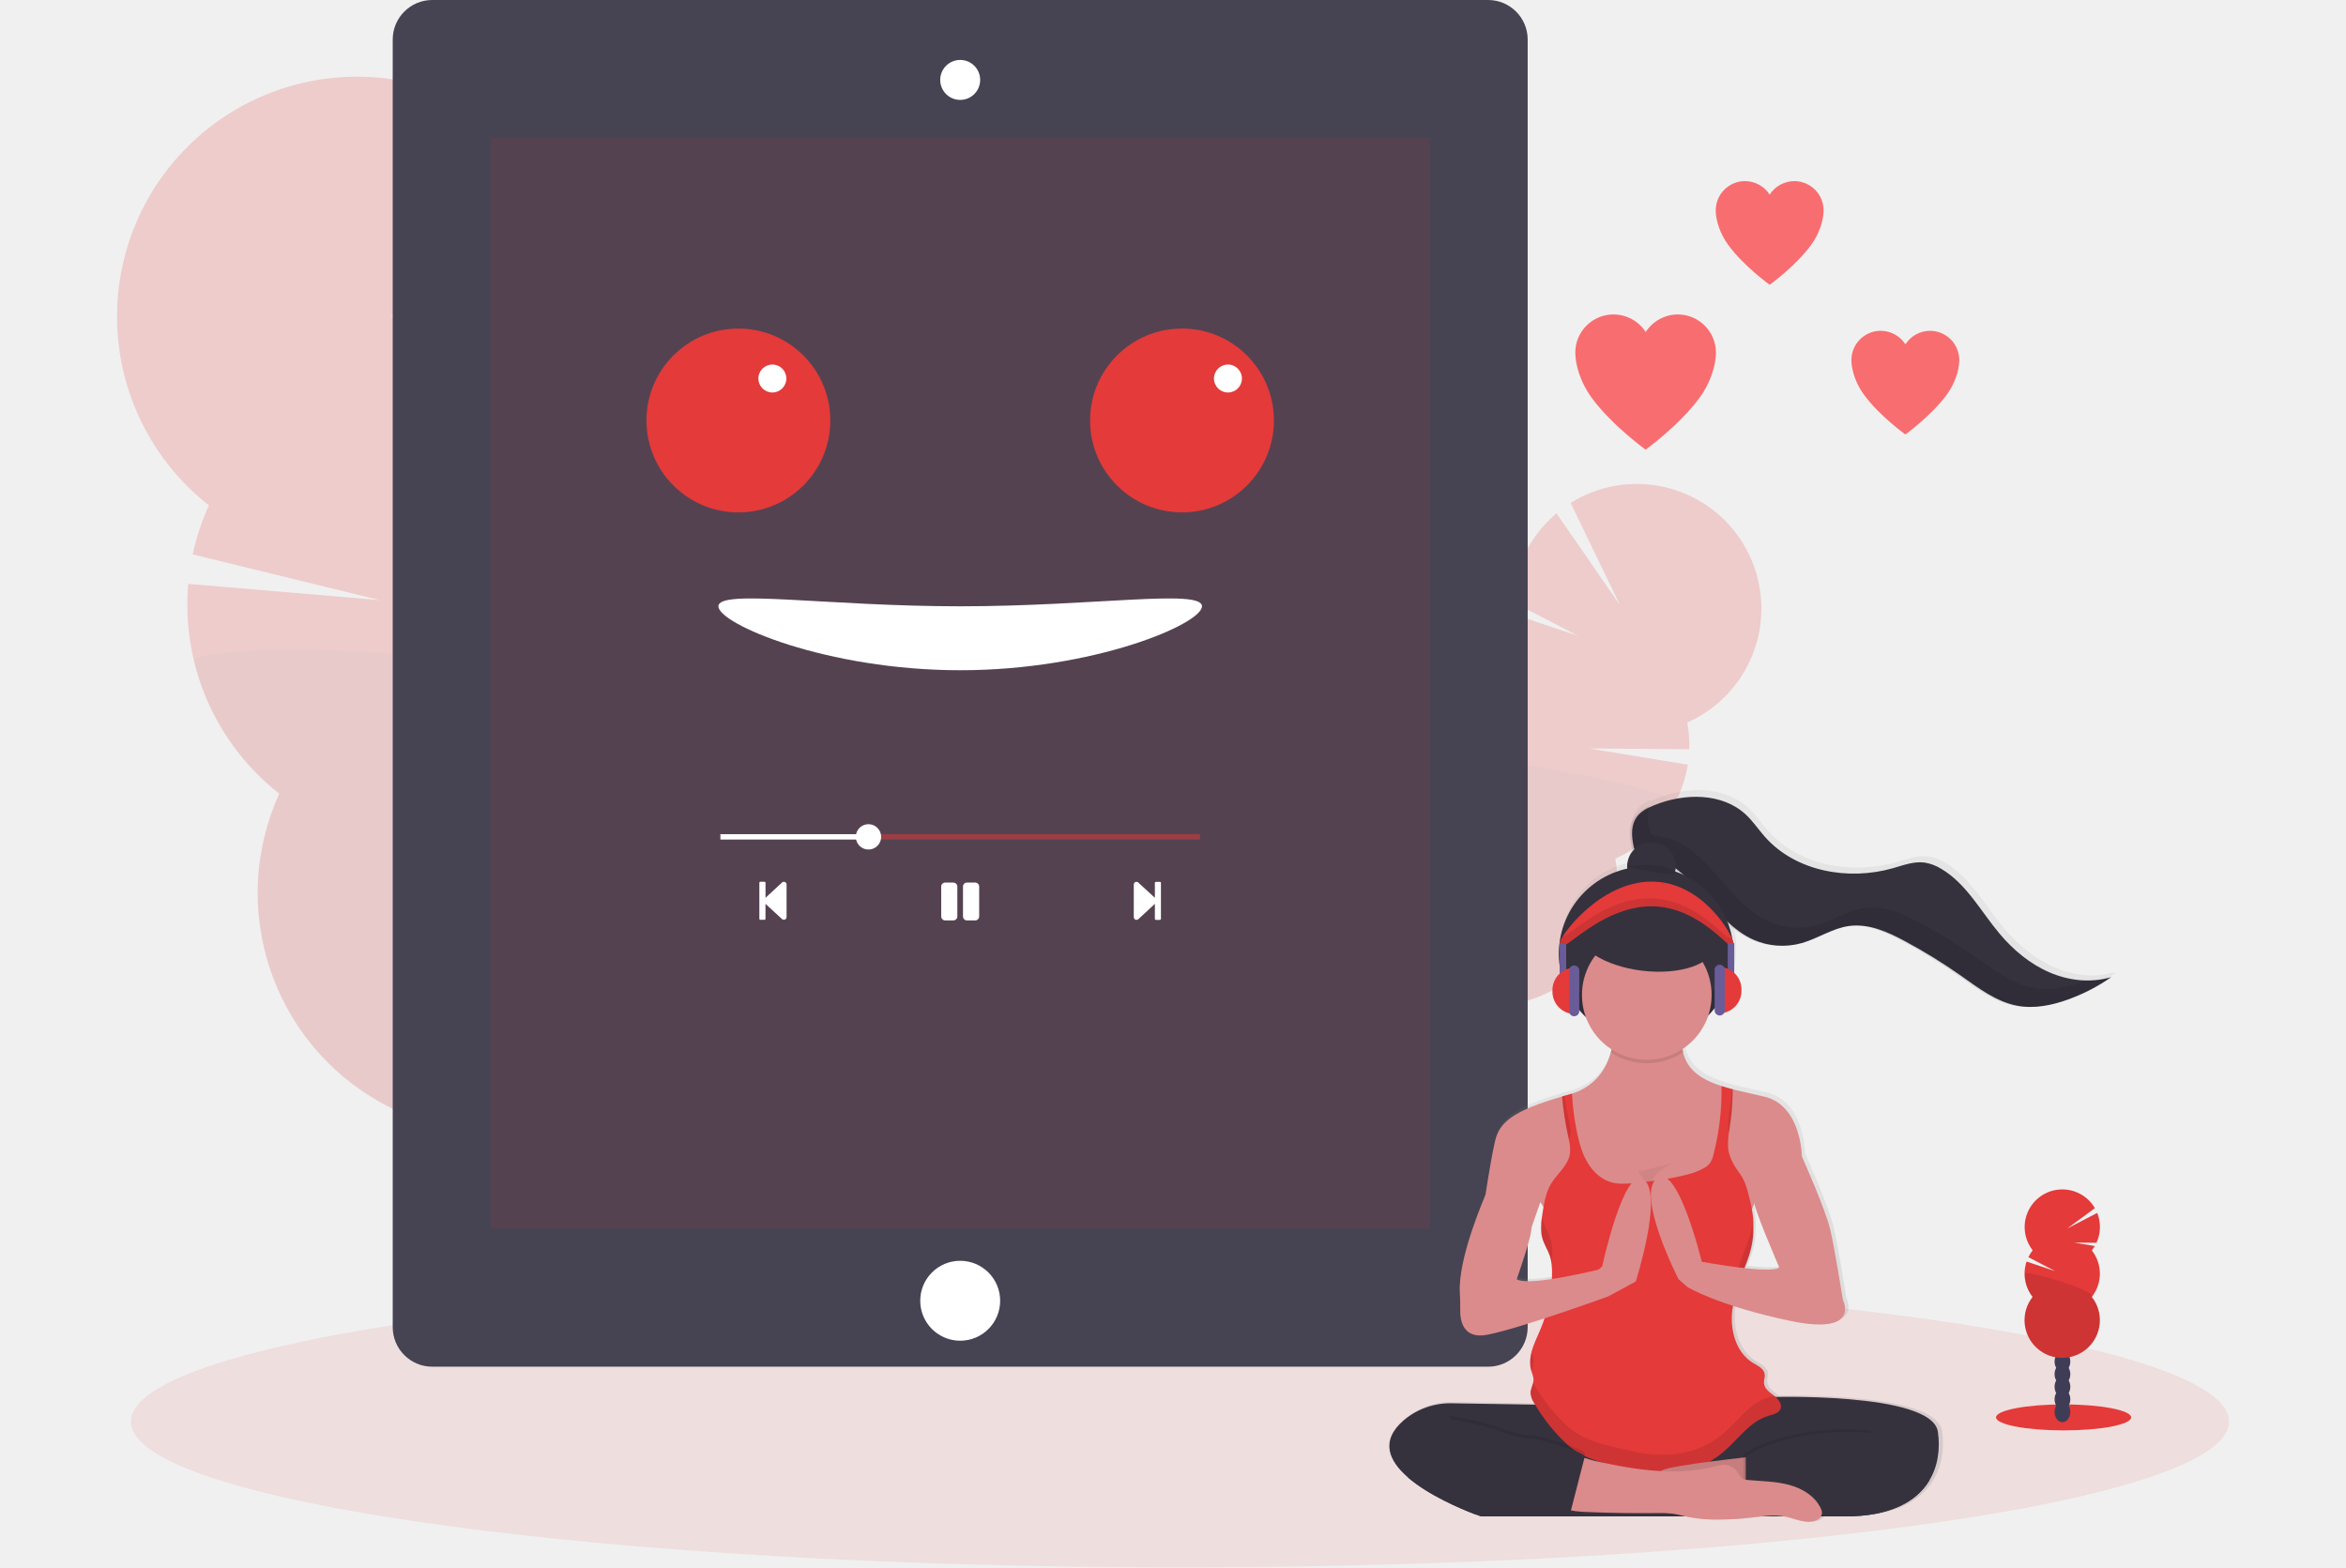
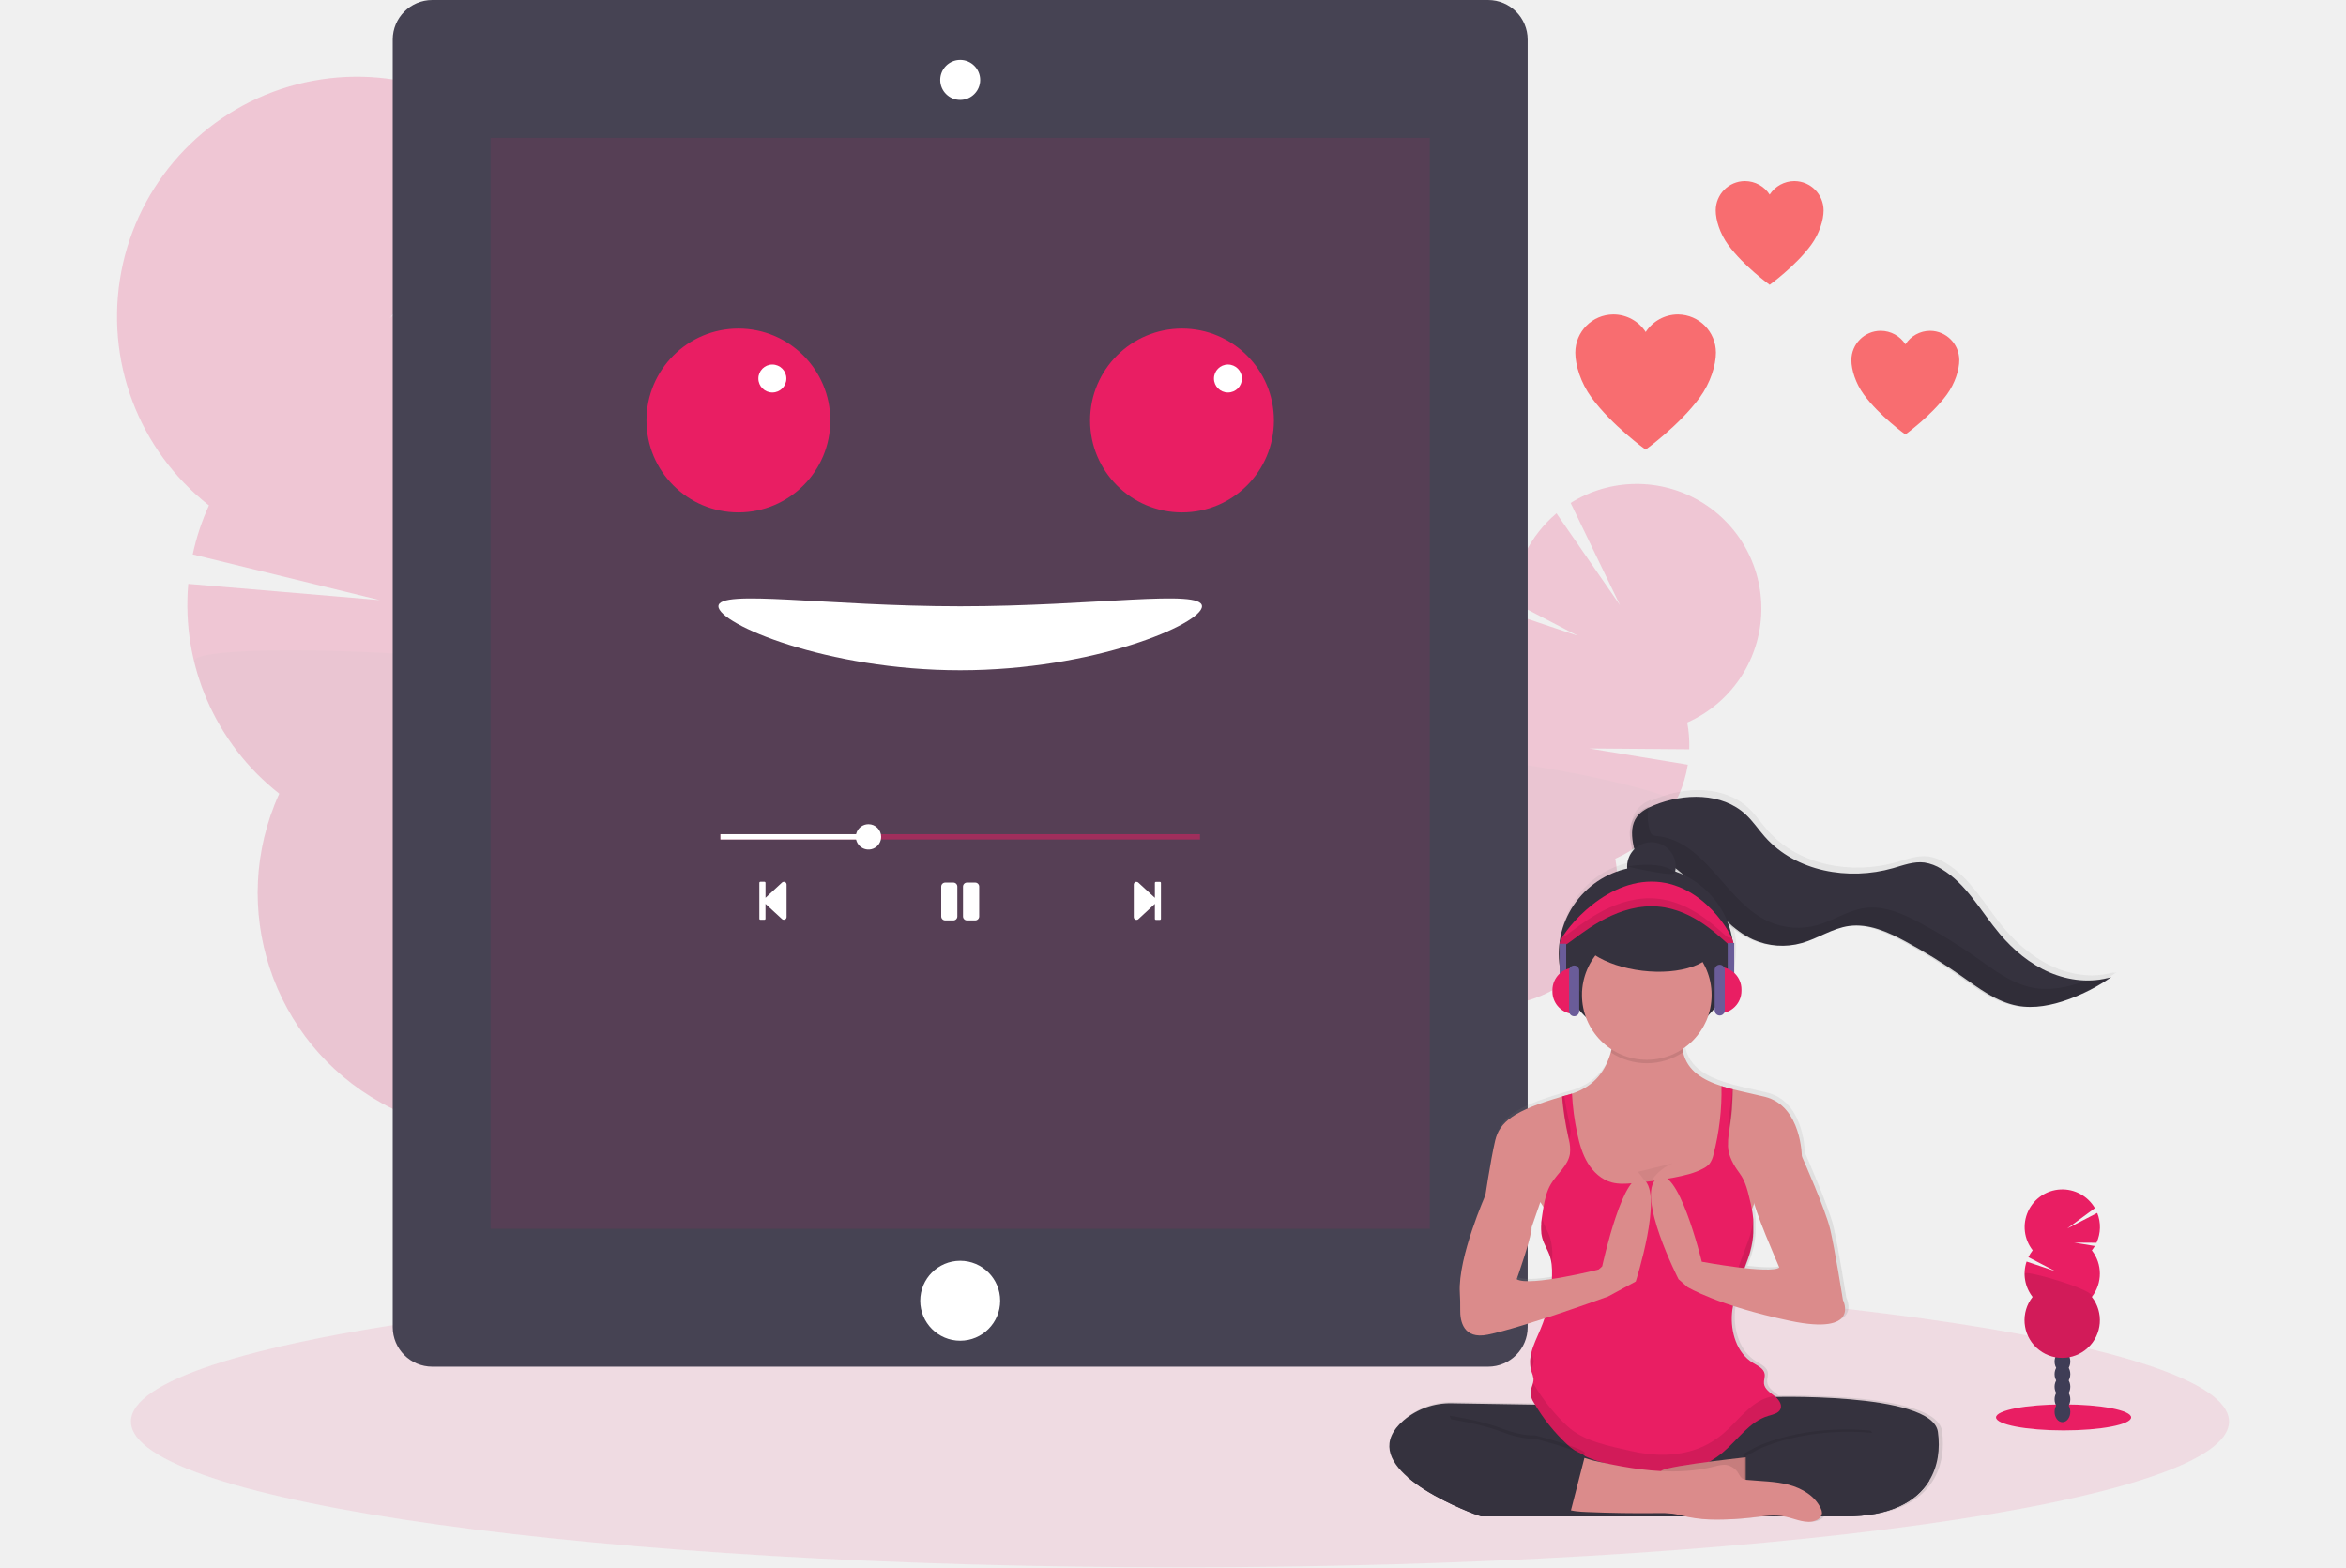
<svg xmlns="http://www.w3.org/2000/svg" id="bea18b66-86ba-42fe-9190-76147bd64da7" data-name="Layer 1" width="300" height="200.44" viewBox="0 0 1057 784.44">
  <defs>
    <linearGradient id="e9b7614d-2d40-4533-bad7-5d0811b316bd" x1="890.27" y1="819.43" x2="890.27" y2="453.22" gradientUnits="userSpaceOnUse">
      <stop offset="0" stop-color="gray" stop-opacity="0.25" />
      <stop offset="0.54" stop-color="gray" stop-opacity="0.12" />
      <stop offset="1" stop-color="gray" stop-opacity="0.1" />
    </linearGradient>
  </defs>
  <g opacity="0.2">
    <path d="M719.61,602a23.27,23.27,0,0,1-2.11,3.25Q707,597.9,696.12,590.78l.47-.93a20.53,20.53,0,0,1,7.27-7.92c4-2.46,8.51-3,12.22-1s5.78,6,6,10.67A20.6,20.6,0,0,1,719.61,602Z" transform="translate(-71.5 -57.78)" fill="#3f3d56" />
    <ellipse cx="717.85" cy="577.53" rx="17.05" ry="13.02" transform="translate(-200 883.82) rotate(-62.09)" fill="#3f3d56" />
    <ellipse cx="727.6" cy="559.12" rx="17.05" ry="13.02" transform="translate(-178.54 882.64) rotate(-62.09)" fill="#3f3d56" />
    <ellipse cx="737.35" cy="540.71" rx="17.05" ry="13.02" transform="translate(-157.08 881.47) rotate(-62.09)" fill="#3f3d56" />
    <ellipse cx="747.1" cy="522.3" rx="17.05" ry="13.02" transform="translate(-135.63 880.29) rotate(-62.09)" fill="#3f3d56" />
-     <path d="M770.75,373.5a61.7,61.7,0,0,1-1-8.58L802.67,376l-32.83-17.08a62.45,62.45,0,0,1,22.08-44.23l31.81,46L799,309.49a62.37,62.37,0,1,1,58.36,109.89,62.4,62.4,0,0,1,1,13.39l-50-.4,49.28,8.12a62.37,62.37,0,0,1-36.29,47.05,62.37,62.37,0,1,1-86.65-45.89,62.39,62.39,0,0,1,36.1-68.15Z" transform="translate(-71.5 -57.78)" fill="#E43A3A" />
+     <path d="M770.75,373.5a61.7,61.7,0,0,1-1-8.58L802.67,376l-32.83-17.08a62.45,62.45,0,0,1,22.08-44.23l31.81,46L799,309.49a62.37,62.37,0,1,1,58.36,109.89,62.4,62.4,0,0,1,1,13.39l-50-.4,49.28,8.12a62.37,62.37,0,0,1-36.29,47.05,62.37,62.37,0,1,1-86.65-45.89,62.39,62.39,0,0,1,36.1-68.15Z" transform="translate(-71.5 -57.78)" fill="#E91E63" />
    <path d="M851.14,459.71a62.14,62.14,0,0,1-29.84,27.83,62.37,62.37,0,1,1-86.65-45.89C732.23,428.36,854.42,453.52,851.14,459.71Z" transform="translate(-71.5 -57.78)" opacity="0.1" />
  </g>
  <g opacity="0.2">
    <path d="M288.48,716.67a43.27,43.27,0,0,0,2.39,7.05q23.11-8.85,46.75-17c-.14-.64-.28-1.3-.44-2a39.53,39.53,0,0,0-9.83-18.22c-6.29-6.48-14.45-9.64-22.3-7.72s-13.63,8.47-16.24,17.09A39.55,39.55,0,0,0,288.48,716.67Z" transform="translate(-71.5 -57.78)" fill="#3f3d56" />
    <ellipse cx="303.33" cy="671.75" rx="25.07" ry="32.81" transform="translate(-222.12 33.29) rotate(-13.72)" fill="#3f3d56" />
    <ellipse cx="293.82" cy="632.78" rx="25.07" ry="32.81" transform="translate(-213.16 29.93) rotate(-13.72)" fill="#3f3d56" />
    <ellipse cx="284.31" cy="593.82" rx="25.07" ry="32.81" transform="translate(-204.19 26.56) rotate(-13.72)" fill="#3f3d56" />
    <ellipse cx="274.8" cy="554.86" rx="25.07" ry="32.81" transform="translate(-195.22 23.2) rotate(-13.72)" fill="#3f3d56" />
-     <path d="M300.88,266a118.65,118.65,0,0,0,5.81-15.56l-66.55,5.11,69.33-16.38a120.32,120.32,0,0,0-20.33-93L208.05,217l70.26-83.83A120.07,120.07,0,1,0,117.52,310.72a119.33,119.33,0,0,0-8.11,24.52L203,358.12,107.18,350A120.14,120.14,0,0,0,152.72,455a120.07,120.07,0,1,0,183.37-44.75A120.08,120.08,0,0,0,300.88,266Z" transform="translate(-71.5 -57.78)" fill="#E43A3A" />
+     <path d="M300.88,266a118.65,118.65,0,0,0,5.81-15.56l-66.55,5.11,69.33-16.38a120.32,120.32,0,0,0-20.33-93L208.05,217l70.26-83.83A120.07,120.07,0,1,0,117.52,310.72a119.33,119.33,0,0,0-8.11,24.52L203,358.12,107.18,350A120.14,120.14,0,0,0,152.72,455a120.07,120.07,0,1,0,183.37-44.75A120.08,120.08,0,0,0,300.88,266Z" transform="translate(-71.5 -57.78)" fill="#E91E63" />
    <path d="M110.16,388.94a119.51,119.51,0,0,0,42.56,66,120.07,120.07,0,1,0,183.37-44.75C346.88,386.55,107,375.85,110.16,388.94Z" transform="translate(-71.5 -57.78)" opacity="0.1" />
  </g>
-   <ellipse cx="532" cy="711.44" rx="525" ry="73" fill="#E43A3A" opacity="0.1" />
+   <ellipse cx="532" cy="711.44" rx="525" ry="73" fill="#E91E63" opacity="0.1" />
  <rect x="138" width="568" height="684" rx="19.8" fill="#464353" />
-   <rect x="187" y="69" width="470" height="546" fill="#E43A3A" opacity="0.1" />
+   <rect x="187" y="69" width="470" height="546" fill="#E91E63" opacity="0.1" />
  <circle cx="422" cy="651" r="20" fill="#fff" />
  <circle cx="422" cy="40" r="9.5" fill="#fff" />
  <path d="M493.5,88.78a9,9,0,1,1-9,9,9,9,0,0,1,9-9m0-1a10,10,0,1,0,10,10,10,10,0,0,0-10-10Z" transform="translate(-71.5 -57.78)" fill="#fff" />
  <path d="M393.5,517.67V499.6h2.06v8.67l9.16-8.48a.79.79,0,0,1,.52-.19.86.86,0,0,1,.87.87V516.8a.86.86,0,0,1-.87.87.8.8,0,0,1-.54-.21l-9.14-8.41v8.62Z" transform="translate(-71.5 -57.78)" fill="#fff" />
  <path d="M405.24,500.09a.36.36,0,0,1,.37.37V516.8a.37.37,0,0,1-.58.29l-8.3-7.63-.87-.81.88-.8,8.29-7.68a.37.37,0,0,1,.21-.08m-10.18,0v17.07H394V500.09h1.07m10.18-1a1.33,1.33,0,0,0-.86.32l-8.32,7.7V499.6a.51.51,0,0,0-.51-.51H393.5a.51.51,0,0,0-.51.51v18a.51.51,0,0,0,.51.51h2.05a.51.51,0,0,0,.51-.51v-7.46l8.32,7.66a1.32,1.32,0,0,0,.86.31,1.35,1.35,0,0,0,1.37-1.36V500.46a1.36,1.36,0,0,0-1.37-1.37Z" transform="translate(-71.5 -57.78)" fill="#fff" />
  <path d="M591.46,517.67V509l-9.16,8.48a.82.82,0,0,1-.53.19.86.86,0,0,1-.6-.25.82.82,0,0,1-.27-.62V500.46a.87.87,0,0,1,1.42-.67l9.14,8.42V499.6h2l0,18.06,0,0Z" transform="translate(-71.5 -57.78)" fill="#fff" />
  <path d="M581.76,500.09a.32.32,0,0,1,.21.08l8.3,7.63.87.8-.87.81-8.3,7.68a.31.31,0,0,1-.21.07.36.36,0,0,1-.37-.36V500.46a.37.37,0,0,1,.37-.37m11.26,0v17.07H592V500.09H593m-11.26-1a1.36,1.36,0,0,0-1.37,1.37V516.8a1.36,1.36,0,0,0,1.37,1.36,1.33,1.33,0,0,0,.87-.31l8.32-7.71v7.51a.51.51,0,0,0,.51.51h2a.51.51,0,0,0,.52-.51v-18a.51.51,0,0,0-.52-.51h-2a.51.51,0,0,0-.51.51v7.47l-8.32-7.66a1.34,1.34,0,0,0-.87-.32Z" transform="translate(-71.5 -57.78)" fill="#fff" />
  <path d="M496.9,518a1.54,1.54,0,0,1-1.54-1.54V501.5A1.54,1.54,0,0,1,496.9,500H501a1.54,1.54,0,0,1,1.54,1.54v14.93A1.54,1.54,0,0,1,501,518ZM486,518a1.54,1.54,0,0,1-1.54-1.54V501.5A1.54,1.54,0,0,1,486,500h4.07a1.54,1.54,0,0,1,1.54,1.54v14.93a1.54,1.54,0,0,1-1.54,1.54Z" transform="translate(-71.5 -57.78)" fill="#fff" />
  <path d="M501,500.46a1,1,0,0,1,1,1v14.94a1,1,0,0,1-1,1H496.9a1,1,0,0,1-1-1V501.49a1,1,0,0,1,1-1H501m-10.86,0a1,1,0,0,1,1,1v14.94a1,1,0,0,1-1,1H486a1,1,0,0,1-1-1V501.49a1,1,0,0,1,1-1h4.07m10.86-1H496.9a2,2,0,0,0-2,2v14.94a2,2,0,0,0,2,2H501a2,2,0,0,0,2-2V501.49a2,2,0,0,0-2-2Zm-10.86,0H486a2,2,0,0,0-2,2v14.94a2,2,0,0,0,2,2h4.07a2,2,0,0,0,2-2V501.49a2,2,0,0,0-2-2Z" transform="translate(-71.5 -57.78)" fill="#fff" />
-   <rect x="302" y="417.49" width="240" height="2.67" fill="#E43A3A" opacity="0.5" />
+   <rect x="302" y="417.49" width="240" height="2.67" fill="#E91E63" opacity="0.5" />
  <path d="M447.61,482.44a5.84,5.84,0,1,1,5.83-5.84A5.84,5.84,0,0,1,447.61,482.44Z" transform="translate(-71.5 -57.78)" fill="#fff" />
  <path d="M447.61,471.27a5.34,5.34,0,1,1-5.33,5.33,5.33,5.33,0,0,1,5.33-5.33m0-1a6.34,6.34,0,1,0,6.33,6.33,6.33,6.33,0,0,0-6.33-6.33Z" transform="translate(-71.5 -57.78)" fill="#fff" />
  <rect x="302.5" y="417.99" width="73.11" height="1.67" fill="#fff" />
  <path d="M446.61,476.27v.67H374.5v-.67h72.11m1-1H373.5v2.67h74.11v-2.67Z" transform="translate(-71.5 -57.78)" fill="#fff" />
-   <circle cx="311" cy="210.44" r="46" fill="#E43A3A" />
-   <circle cx="533" cy="210.44" r="46" fill="#E43A3A" />
+   <circle cx="311" cy="210.44" r="46" fill="#E91E63" />
+   <circle cx="533" cy="210.44" r="46" fill="#E91E63" />
  <circle cx="328" cy="189.44" r="7" fill="#fff" />
  <circle cx="556" cy="189.44" r="7" fill="#fff" />
  <path d="M614.5,361.22c0,8.83-54.17,32-121,32s-121-23.17-121-32,54.17,0,121,0S614.5,352.38,614.5,361.22Z" transform="translate(-71.5 -57.78)" fill="#fff" />
  <path d="M852.81,215.15h-.17a19.23,19.23,0,0,0-16.07,8.8,19.25,19.25,0,0,0-16.07-8.8h-.17a19.12,19.12,0,0,0-19,19.12c0,6.26,2.74,15.14,8.09,22.45,10.18,13.92,27.1,26.1,27.1,26.1s16.92-12.18,27.1-26.1c5.35-7.31,8.09-16.19,8.09-22.45A19.13,19.13,0,0,0,852.81,215.15Z" transform="translate(-71.5 -57.78)" fill="#f86d70" />
  <path d="M911.07,148.42h-.13a14.78,14.78,0,0,0-12.33,6.75,14.78,14.78,0,0,0-12.33-6.75h-.13a14.68,14.68,0,0,0-14.54,14.67c0,4.8,2.11,11.62,6.21,17.22,7.81,10.68,20.79,20,20.79,20s13-9.35,20.79-20c4.1-5.6,6.2-12.42,6.2-17.22A14.68,14.68,0,0,0,911.07,148.42Z" transform="translate(-71.5 -57.78)" fill="#f86d70" />
  <path d="M979,223.34h-.13a14.76,14.76,0,0,0-12.32,6.75,14.79,14.79,0,0,0-12.33-6.75h-.13A14.68,14.68,0,0,0,939.51,238c0,4.8,2.1,11.61,6.2,17.22,7.82,10.68,20.8,20,20.8,20s13-9.35,20.79-20c4.1-5.61,6.2-12.42,6.2-17.22A14.68,14.68,0,0,0,979,223.34Z" transform="translate(-71.5 -57.78)" fill="#f86d70" />
  <path d="M1070.33,544.82l.79-.54a40.58,40.58,0,0,1-11.26,1.7,49.32,49.32,0,0,1-18.82-4.1c-9.79-4.23-18.19-11.28-25.06-19.45-9.5-11.3-16.68-25.22-29.35-32.77a22.81,22.81,0,0,0-8.57-3.24c-5.36-.69-10.63,1.35-15.83,2.84-22.47,6.46-49.08,1.73-64.58-15.8-3.28-3.7-6-7.88-9.64-11.26-12-11.2-31.16-10.91-46.34-4.69-.92.37-1.83.78-2.72,1.22a6.23,6.23,0,0,1,.15-.62,17.45,17.45,0,0,0-7.14,5.14c-2.82,3.77-2.82,8.66-2.07,13.11a13.92,13.92,0,0,0,1.14,4.15,12.25,12.25,0,0,0-2.89,7.91c0,.36,0,.71.05,1.06A44.12,44.12,0,0,0,794,527.59c0-.1,0-.2,0-.29a44.91,44.91,0,0,0-.25,4.67c0,.1,0,.2,0,.3s0,.19,0,.29a44,44,0,0,0,13.61,31.88,32.81,32.81,0,0,0,13,16.37c-.12.5-.24,1-.38,1.51-2.27,8.24-7.57,16.94-19.46,20.8-.5.17-1,.32-1.54.47l-2.46.69-1,.3c-24.58,7.13-31.61,12.89-33.84,22.39-1.84,7.82-4,21.8-4.89,27.4-1.78,4.12-13.88,32.75-12.92,49.3.16,2.85.24,5.7.19,8.56-.11,5.79,1.55,15.12,13.83,12.66,7-1.4,18-4.75,28.84-8.28q-.95,2.91-2.14,5.73c-1.61,3.81-3.56,7.78-4.57,11.78h0l0,.11-.12.49c0,.1,0,.19,0,.29s-.07.34-.11.51,0,.09,0,.14a1.29,1.29,0,0,1,0,.19c0,.22-.07.43-.1.65s-.08.57-.11.86h0c0,.18,0,.36,0,.54a2.46,2.46,0,0,1,0,.26s0,.06,0,.08v.09c0,.15,0,.31,0,.46s0,.18,0,.26,0,.27,0,.41a2.71,2.71,0,0,1,0,.29c0,.26,0,.52.05.78,0,0,0,.07,0,.1s0,.33.06.49,0,.26,0,.39,0,.12,0,.18l.09.46c0,.11,0,.23.07.34l.12.47v0h0c0,.15.08.29.13.44a16.27,16.27,0,0,1,1.06,3.72,6.52,6.52,0,0,1-.23,2.11h0l-.15.54a.56.56,0,0,1,0,.12c-.11.38-.24.76-.37,1.14-.07.21-.14.42-.2.63,0,.06,0,.12-.07.19v0l-.06.2-.06.21,0,.09-.15.61c0,.06,0,.11,0,.18h0a1.85,1.85,0,0,0,0,.23l0,.15a2.89,2.89,0,0,0,0,.29v0a1.11,1.11,0,0,1,0,.19v.09a4.7,4.7,0,0,0,0,.53,10.23,10.23,0,0,0,1.67,4.55c.19.33.4.65.59,1l-42-.69a36.2,36.2,0,0,0-24.25,8.62c-12.07,10.4-7.42,20.54,2.16,28.83,10.4,9,26.62,15.85,33.46,18.48,2,.79,3.22,1.2,3.22,1.2h103l1.53.35a71,71,0,0,0,14.27,1.23,149.08,149.08,0,0,0,17.42-1c1.74-.2,3.5-.43,5.26-.62H907.2l1,.19c5.11,1.09,10.45,3.9,15.24,1.81a5.5,5.5,0,0,0,2.44-2h12.29c22.77,0,35.84-7.53,42.21-17.87,4.57-7.41,5.69-16.26,4.47-24.8-2.48-17.37-63.41-17.89-81.75-17.65-.26-.24-.53-.46-.8-.67l0,0c-2.11-1.66-4.66-3.39-4.93-6.08-.15-1.61.59-3.22.34-4.82-.45-2.78-3.52-4.13-5.91-5.6-8.17-5-11.34-15.61-10.54-25.15.06-.61.12-1.23.2-1.84h0c.06-.48.14-.95.21-1.42a1.87,1.87,0,0,1,0-.25s0-.06,0-.09a279.81,279.81,0,0,0,28.46,7.47c36.18,7.6,26.84-10.53,26.84-10.53s-4.08-25.72-6.42-35.66-14-36.24-14-36.24l-.3-.69c-.09-3.23-1.35-25.67-18.66-30-5.16-1.3-10.72-2.38-16.07-3.76l-.38-.11c-1.79-.46-3.55-1-5.26-1.52-9.48-3.07-17.36-7.75-19.49-17.19-.11-.51-.21-1-.29-1.57a32.78,32.78,0,0,0,13-17,44,44,0,0,0,12.74-31,2.71,2.71,0,0,0,0-.29c0-.1,0-.2,0-.3a42.31,42.31,0,0,0-.25-4.67l0,.29a44,44,0,0,0-2.24-9.77,46,46,0,0,0,11.16,7.44A36,36,0,0,0,906,528.44a35.5,35.5,0,0,0,10.2-1.32c8.13-2.31,15.41-7.47,23.78-8.64a28.71,28.71,0,0,1,3.19-.24c8.33.17,16.47,3.93,23.93,8a276.12,276.12,0,0,1,28.06,17.36c8.87,6.25,17.81,13.22,28.47,15.22a36.27,36.27,0,0,0,7.2.59,55.9,55.9,0,0,0,19.63-3.76,93.25,93.25,0,0,0,21.79-11.32C1071.64,544.48,1071,544.66,1070.33,544.82Zm-216-53.16c-.63-.26-1.28-.51-1.93-.74q.08-.39.12-.78C853.13,490.63,853.73,491.14,854.32,491.66ZM772.41,696.83s7.37-20.61,7.41-25.74L784.38,658l1.69,2.7c-.15.9-.29,1.8-.43,2.7s-.26,1.68-.37,2.52h0c-.12.86-.22,1.71-.29,2.57v0c0,.24,0,.48-.05.72,0,.06,0,.13,0,.19l0,.62c0,.09,0,.19,0,.28s0,.31,0,.46v.32c0,.24,0,.47,0,.7a2.09,2.09,0,0,0,0,.25c0,.11,0,.23,0,.35,0,.33.05.66.08,1,0,0,0,0,0,.06s0,.1,0,.14a1,1,0,0,1,0,.17c0,.35.1.7.17,1s.16.73.25,1.1l0,.11c.88,3.25,2.81,6.11,3.86,9.31v0c.09.29.18.59.26.88l.09.36.15.62.09.45.12.66c0,.09,0,.18,0,.27,0,.32.09.64.13.95v0a39.28,39.28,0,0,1,.2,5.53c0,.57,0,1.13-.06,1.7C782.38,698,775,698.46,772.41,696.83Zm119.82-38.27c1.83,7.61,12.64,32.42,12.64,32.42-2,1.51-9.48,1.18-17.38.32.15-.38.29-.75.43-1.13l.22-.6.39-1c.24-.67.49-1.33.73-2l.45-1.32c0-.05,0-.11,0-.17.15-.46.29-.92.42-1.39.06-.18.11-.37.16-.56l0-.06.23-.89c0-.15.07-.29.11-.44l.18-.76c0-.11,0-.22.07-.34a2,2,0,0,0,0-.24c0-.13.06-.26.08-.38.07-.31.13-.63.18-.94a2.74,2.74,0,0,0,0-.28,1,1,0,0,0,0-.17c0-.22.08-.45.11-.68q.15-1,.27-1.95c0-.13,0-.26,0-.4a5.42,5.42,0,0,0,.06-.58c0-.18,0-.36,0-.54l0-.41c0-.24,0-.48.05-.72s0-.32,0-.48a.92.92,0,0,0,0-.16v0c0-.6,0-1.2,0-1.8v-.67c0-.21,0-.43,0-.64v0c0-.28,0-.55,0-.83a.25.25,0,0,0,0-.08c0-.19,0-.39,0-.58,0,0,0,0,0-.08s0-.16,0-.24c0-.48-.06-1-.1-1.45,0-.16,0-.32,0-.48a44.78,44.78,0,0,0-.64-4.44Z" transform="translate(-71.5 -57.78)" fill="url(#e9b7614d-2d40-4533-bad7-5d0811b316bd)" />
  <path d="M914.73,636.84l-23.17,21.43-1.72,4.49-1.17,3-97.9,4.64-5.26-8.34-1.69-2.67-4.63,13.32L756,658.27s2.89-19.69,5.21-29.54c2.21-9.41,9.19-15.12,33.6-22.18l1-.31,2.44-.68c.52-.14,1-.29,1.53-.46,11.8-3.83,17.06-12.45,19.31-20.61a47.74,47.74,0,0,0,1.17-18.32s35.63-11.29,34.47,11.3a25.47,25.47,0,0,0,.52,6.88c2.12,9.35,9.94,14,19.35,17q2.55.82,5.22,1.51l.38.1c5.31,1.37,10.83,2.45,16,3.73C914.73,611.35,914.73,636.84,914.73,636.84Z" transform="translate(-71.5 -57.78)" fill="#db8b8b" />
  <path d="M832.22,466.5c2.06-2.75,5.28-4.38,8.47-5.68,15.08-6.16,34.09-6.45,46,4.65,3.59,3.34,6.31,7.49,9.57,11.16,15.39,17.37,41.8,22.05,64.11,15.65,5.16-1.48,10.4-3.5,15.72-2.81a22.5,22.5,0,0,1,8.5,3.21c12.58,7.48,19.71,21.27,29.14,32.47,6.81,8.09,15.16,15.07,24.88,19.27s20.88,5.44,31,2.38A92.85,92.85,0,0,1,1048,558c-8.14,2.94-17,4.73-25.47,3.13-10.59-2-19.46-8.89-28.27-15.08a273.43,273.43,0,0,0-27.85-17.19c-8.69-4.68-18.3-9-28.08-7.64-8.31,1.15-15.53,6.27-23.61,8.55A36,36,0,0,1,890.29,528c-20.67-9.4-30.13-37.12-52.26-42.23-5.66-1.3-6.7.7-7.86-6.23C829.42,475.08,829.41,470.25,832.22,466.5Z" transform="translate(-71.5 -57.78)" fill="#35323e" />
  <path d="M1055.82,549c-8.14,2.94-17,4.73-25.47,3.13-10.59-2-19.46-8.88-28.27-15.08a273.43,273.43,0,0,0-27.85-17.19c-8.69-4.68-18.3-9-28.08-7.64-8.31,1.15-15.53,6.27-23.61,8.56A36,36,0,0,1,898.11,519c-20.67-9.4-30.13-37.12-52.26-42.22-5.66-1.31-6.7.69-7.87-6.24a21.15,21.15,0,0,1,.16-9.1,17.33,17.33,0,0,0-7.08,5.1c-2.81,3.74-2.8,8.57-2,13,1.17,6.93,2.2,4.93,7.86,6.23,22.13,5.11,31.59,32.83,52.26,42.23a36,36,0,0,0,24.43,1.84c8.08-2.28,15.3-7.4,23.61-8.55,9.78-1.36,19.39,3,28.08,7.64a274.67,274.67,0,0,1,27.86,17.19c8.81,6.19,17.68,13.1,28.26,15.08,8.51,1.6,17.33-.19,25.47-3.13a92.85,92.85,0,0,0,21.64-11.22,40.51,40.51,0,0,1-11.2,1.68Z" transform="translate(-71.5 -57.78)" opacity="0.1" />
  <circle cx="765.32" cy="477.4" r="43.73" fill="#35323e" />
  <path d="M836.82,569.07A43.74,43.74,0,0,1,793.34,530a44.29,44.29,0,0,0-.25,4.63,43.74,43.74,0,1,0,87.47,0,44.29,44.29,0,0,0-.25-4.63A43.74,43.74,0,0,1,836.82,569.07Z" transform="translate(-71.5 -57.78)" opacity="0.1" />
  <path d="M855.3,584.35a32.47,32.47,0,0,1-36.16.14,47.74,47.74,0,0,0,1.17-18.32s35.63-11.29,34.47,11.3A25.47,25.47,0,0,0,855.3,584.35Z" transform="translate(-71.5 -57.78)" opacity="0.1" />
  <circle cx="765.61" cy="497.96" r="32.44" fill="#db8b8b" />
  <path d="M832.59,644.26a25,25,0,0,1,4,5.66c1.69,3.32,2.62,7.35,1.11,10.77a15.32,15.32,0,0,1,2.18-12.57A23.47,23.47,0,0,1,850,640" transform="translate(-71.5 -57.78)" opacity="0.05" />
  <path d="M978.35,799c-6.32,10.24-19.29,17.71-41.89,17.71H754s-1.19-.41-3.19-1.19c-6.79-2.61-22.89-9.39-33.22-18.32-9.5-8.21-14.13-18.25-2.14-28.57a36,36,0,0,1,24.07-8.53l61.4,1L896.49,757s83.41-2.9,86.31,17.37C984,782.88,982.89,791.65,978.35,799Z" transform="translate(-71.5 -57.78)" fill="#35323e" />
-   <path d="M904,763c-1,2.18-3.7,2.7-6,3.37-9.46,2.77-15.3,12-22.84,18.31a43.66,43.66,0,0,1-12.77,7.45c-10.56,4-22.33,3.63-33.3,1.07s-23.45-4.72-31.7-12.4a91,91,0,0,1-16.77-21,10,10,0,0,1-1.66-4.51,4.52,4.52,0,0,1,0-.52,1.53,1.53,0,0,1,0-.3,1.43,1.43,0,0,1,0-.29c0-.13,0-.26.07-.38a3,3,0,0,1,.1-.43c0-.15.07-.29.11-.44s.09-.28.13-.42c.2-.66.44-1.3.64-2,.07-.22.13-.44.18-.65h0a6.4,6.4,0,0,0,.23-2.09,16.82,16.82,0,0,0-1.05-3.69c0-.14-.09-.29-.13-.43s-.09-.33-.13-.49c-.07-.32-.14-.64-.2-1s-.09-.65-.12-1a14.41,14.41,0,0,1-.07-1.46c0-.27,0-.54,0-.8a.14.14,0,0,1,0-.09c0-.27,0-.53.05-.79.06-.56.14-1.13.25-1.69,0-.31.11-.61.18-.93q.06-.22.12-.48a.45.45,0,0,1,0-.11h0c1-4,2.94-7.89,4.54-11.68a74.36,74.36,0,0,0,5.83-27,38.43,38.43,0,0,0-.2-5.47v0c0-.2-.05-.39-.07-.59s-.09-.64-.16-1-.13-.7-.21-1-.11-.44-.18-.66-.16-.58-.25-.87c-1-3.18-3-6-3.85-9.26q-.15-.6-.27-1.2c-.07-.35-.13-.69-.17-1,0-.12,0-.24,0-.37-.06-.52-.09-1-.1-1.57,0-.23,0-.45,0-.69s0-.52,0-.78,0-.71.05-1.07,0-.48,0-.72c0-.44.08-.87.14-1.29s.1-.86.16-1.29c.11-.83.24-1.67.37-2.5s.28-1.79.43-2.68c.7-4.09,1.63-8.17,3.73-11.72,3.08-5.19,8.59-9.2,9.54-15.16a19.54,19.54,0,0,0-.55-7.12c-.12-.52-.23-1-.34-1.55a151.88,151.88,0,0,1-3.06-20l1-.31,2.44-.68c.52-.14,1-.29,1.53-.46a126.55,126.55,0,0,0,2.65,20c1.1,5.14,2.55,10.3,5.3,14.8s6.92,8.3,12,9.65c3.37.9,6.94.68,10.42.38,7-.61,13.95-1.57,20.84-2.86,5-1,10.07-2.09,14.55-4.54a10,10,0,0,0,3.11-2.39,11.87,11.87,0,0,0,1.95-4.57,125.87,125.87,0,0,0,4-34.24q2.55.82,5.22,1.51l.38.1c0,1.89-.09,3.77-.18,5.65-.05,1.14-.12,2.28-.19,3.43,0,.64-.09,1.29-.15,1.93,0,.46-.09.93-.13,1.39,0,.14,0,.28-.05.42-.06.56-.12,1.12-.19,1.67-.09.75-.2,1.5-.31,2.25l-.15,1c-.21,1.44-.43,2.89-.61,4.34h0a41.69,41.69,0,0,0-.37,6.5c.16,4.74,2.82,9.42,5.66,13.22,3.41,4.57,4.3,9.66,5.67,15.19.22.91.42,1.83.59,2.75.28,1.46.49,2.93.63,4.4,0,.28,0,.56.07.84s0,.42,0,.62,0,.46,0,.69,0,.48,0,.73,0,.55,0,.82c0,.77,0,1.55,0,2.32,0,.27,0,.56,0,.84v.15c0,.23,0,.46,0,.7s0,.59-.07.9,0,.36,0,.53l-.06.58c0,.29-.07.59-.11.88s-.09.71-.14,1.06-.11.71-.17,1.06c-.11.66-.24,1.33-.39,2-.18.83-.38,1.65-.61,2.47-.06.25-.13.49-.2.73-.26.9-.55,1.79-.87,2.68-1.13,3.13-2.35,6.26-3.5,9.4-.19.52-.38,1-.56,1.57s-.37,1-.54,1.55v0c-.18.53-.35,1.06-.53,1.58s-.33,1-.49,1.58c-.33,1.08-.63,2.16-.91,3.25-.08.32-.17.64-.24,1,0,.14-.07.3-.1.44s-.07.29-.1.44c-.15.68-.29,1.36-.42,2.05l-.15.86c-.09.57-.17,1.13-.25,1.69h0c-.08.6-.14,1.22-.2,1.83-.8,9.45,2.35,20,10.46,24.92,2.38,1.45,5.42,2.79,5.87,5.54.25,1.59-.49,3.18-.33,4.78.26,2.66,2.79,4.38,4.89,6h0C903,757.9,905,760.56,904,763Z" transform="translate(-71.5 -57.78)" fill="#E43A3A" />
+   <path d="M904,763c-1,2.18-3.7,2.7-6,3.37-9.46,2.77-15.3,12-22.84,18.31a43.66,43.66,0,0,1-12.77,7.45c-10.56,4-22.33,3.63-33.3,1.07s-23.45-4.72-31.7-12.4a91,91,0,0,1-16.77-21,10,10,0,0,1-1.66-4.51,4.52,4.52,0,0,1,0-.52,1.53,1.53,0,0,1,0-.3,1.43,1.43,0,0,1,0-.29c0-.13,0-.26.07-.38a3,3,0,0,1,.1-.43c0-.15.07-.29.11-.44s.09-.28.13-.42c.2-.66.44-1.3.64-2,.07-.22.13-.44.18-.65h0a6.4,6.4,0,0,0,.23-2.09,16.82,16.82,0,0,0-1.05-3.69c0-.14-.09-.29-.13-.43s-.09-.33-.13-.49c-.07-.32-.14-.64-.2-1s-.09-.65-.12-1a14.41,14.41,0,0,1-.07-1.46c0-.27,0-.54,0-.8a.14.14,0,0,1,0-.09c0-.27,0-.53.05-.79.06-.56.14-1.13.25-1.69,0-.31.11-.61.18-.93q.06-.22.12-.48a.45.45,0,0,1,0-.11h0c1-4,2.94-7.89,4.54-11.68a74.36,74.36,0,0,0,5.83-27,38.43,38.43,0,0,0-.2-5.47v0c0-.2-.05-.39-.07-.59s-.09-.64-.16-1-.13-.7-.21-1-.11-.44-.18-.66-.16-.58-.25-.87c-1-3.18-3-6-3.85-9.26q-.15-.6-.27-1.2c-.07-.35-.13-.69-.17-1,0-.12,0-.24,0-.37-.06-.52-.09-1-.1-1.57,0-.23,0-.45,0-.69s0-.52,0-.78,0-.71.05-1.07,0-.48,0-.72c0-.44.08-.87.14-1.29s.1-.86.16-1.29c.11-.83.24-1.67.37-2.5s.28-1.79.43-2.68c.7-4.09,1.63-8.17,3.73-11.72,3.08-5.19,8.59-9.2,9.54-15.16a19.54,19.54,0,0,0-.55-7.12c-.12-.52-.23-1-.34-1.55a151.88,151.88,0,0,1-3.06-20l1-.31,2.44-.68c.52-.14,1-.29,1.53-.46a126.55,126.55,0,0,0,2.65,20c1.1,5.14,2.55,10.3,5.3,14.8s6.92,8.3,12,9.65c3.37.9,6.94.68,10.42.38,7-.61,13.95-1.57,20.84-2.86,5-1,10.07-2.09,14.55-4.54a10,10,0,0,0,3.11-2.39,11.87,11.87,0,0,0,1.95-4.57,125.87,125.87,0,0,0,4-34.24q2.55.82,5.22,1.51l.38.1c0,1.89-.09,3.77-.18,5.65-.05,1.14-.12,2.28-.19,3.43,0,.64-.09,1.29-.15,1.93,0,.46-.09.93-.13,1.39,0,.14,0,.28-.05.42-.06.56-.12,1.12-.19,1.67-.09.75-.2,1.5-.31,2.25l-.15,1c-.21,1.44-.43,2.89-.61,4.34h0a41.69,41.69,0,0,0-.37,6.5c.16,4.74,2.82,9.42,5.66,13.22,3.41,4.57,4.3,9.66,5.67,15.19.22.91.42,1.83.59,2.75.28,1.46.49,2.93.63,4.4,0,.28,0,.56.07.84s0,.42,0,.62,0,.46,0,.69,0,.48,0,.73,0,.55,0,.82c0,.77,0,1.55,0,2.32,0,.27,0,.56,0,.84v.15c0,.23,0,.46,0,.7s0,.59-.07.9,0,.36,0,.53l-.06.58c0,.29-.07.59-.11.88s-.09.71-.14,1.06-.11.71-.17,1.06c-.11.66-.24,1.33-.39,2-.18.83-.38,1.65-.61,2.47-.06.25-.13.49-.2.73-.26.9-.55,1.79-.87,2.68-1.13,3.13-2.35,6.26-3.5,9.4-.19.52-.38,1-.56,1.57s-.37,1-.54,1.55v0c-.18.53-.35,1.06-.53,1.58s-.33,1-.49,1.58c-.33,1.08-.63,2.16-.91,3.25-.08.32-.17.64-.24,1,0,.14-.07.3-.1.44s-.07.29-.1.44c-.15.68-.29,1.36-.42,2.05l-.15.86c-.09.57-.17,1.13-.25,1.69h0c-.08.6-.14,1.22-.2,1.83-.8,9.45,2.35,20,10.46,24.92,2.38,1.45,5.42,2.79,5.87,5.54.25,1.59-.49,3.18-.33,4.78.26,2.66,2.79,4.38,4.89,6h0C903,757.9,905,760.56,904,763Z" transform="translate(-71.5 -57.78)" fill="#E91E63" />
  <g opacity="0.1">
    <path d="M880,705.71a33.74,33.74,0,0,0,.19,7.44c1.12-8.77,4.8-17,7.8-25.4a47.39,47.39,0,0,0,2.53-20.59,46.8,46.8,0,0,1-2.53,11.32C884.73,687.41,880.75,696.25,880,705.71Z" transform="translate(-71.5 -57.78)" />
    <path d="M880.25,603c0,1.89-.09,3.77-.18,5.65-.05,1.14-.11,2.28-.19,3.43,0,.64-.09,1.29-.15,1.93,0,.46-.09.93-.13,1.39,0,.14,0,.28-.05.42-.06.56-.12,1.12-.19,1.67-.09.75-.2,1.5-.31,2.25l-.15,1c-.21,1.44-.43,2.89-.61,4.34a14.52,14.52,0,0,1-.37-2.77c-.16-4.73.85-9.41,1.44-14.12.22-1.76.39-3.54.51-5.32Z" transform="translate(-71.5 -57.78)" />
    <path d="M788.74,686.56a21,21,0,0,1,.87,4.15c.1-1.26.17-2.53.2-3.79a28.6,28.6,0,0,0-1.07-9.63c-1-3.18-3-6-3.85-9.25-.06-.26-.13-.51-.18-.76a25.2,25.2,0,0,0,.18,10C785.77,680.53,787.7,683.38,788.74,686.56Z" transform="translate(-71.5 -57.78)" />
    <path d="M900.85,756.26h0c-.93.34-1.93.59-2.85.86-9.46,2.77-15.3,12-22.84,18.31a43.69,43.69,0,0,1-12.77,7.46c-10.56,3.94-22.33,3.62-33.3,1.06s-23.45-4.72-31.7-12.39a91.55,91.55,0,0,1-16.77-21l-.35-.62c-.45,1.79-1.36,3.54-1.3,5.38a9.89,9.89,0,0,0,1.65,4.51,91.28,91.28,0,0,0,16.77,21c8.25,7.68,20.73,9.84,31.7,12.4s22.74,2.88,33.3-1.07a43.44,43.44,0,0,0,12.77-7.45c7.54-6.35,13.38-15.54,22.84-18.31,2.28-.67,5-1.19,6-3.37C905,760.56,903,757.91,900.85,756.26Z" transform="translate(-71.5 -57.78)" />
    <path d="M780.48,738.54a15.86,15.86,0,0,0-1-3.64,16.81,16.81,0,0,0-.14,8.79C779.79,742,780.6,740.3,780.48,738.54Z" transform="translate(-71.5 -57.78)" />
    <path d="M798.78,626a12.54,12.54,0,0,1-.55,2.15c-.12-.52-.23-1-.34-1.55a151.88,151.88,0,0,1-3.06-20l1-.31q.81,5.57,2,11C798.52,620.14,799.24,623.07,798.78,626Z" transform="translate(-71.5 -57.78)" />
  </g>
  <path d="M763.26,650.45l-6.66,4.93S742.52,687,743.55,704.73c.16,2.82.24,5.65.19,8.48-.11,5.74,1.54,15,13.73,12.55,17.37-3.48,60.24-19.12,60.24-19.12l-2.9-13.9S778.32,702,772,698c0,0,8.4-23.46,7.24-26.35S763.26,650.45,763.26,650.45Z" transform="translate(-71.5 -57.78)" fill="#db8b8b" />
  <path d="M911,627.86l4,9.27s11.59,26.07,13.9,35.91,6.38,35.34,6.38,35.34,9.26,18-26.65,10.42-51-16.79-51-16.79l7-12.75s34.17,6.37,38.81,2.9c0,0-13.9-31.86-12.75-34.18S911,627.86,911,627.86Z" transform="translate(-71.5 -57.78)" fill="#db8b8b" />
  <path d="M809,696.79l5.79-5.21s11-51,20.86-43.44-4.06,51-4.06,51l-13.9,7.53Z" transform="translate(-71.5 -57.78)" fill="#db8b8b" />
  <path d="M868.1,693.32l-3.47-4.06s-12.17-50.39-22.59-41.7S853,698,853,698l4.64,4.06,9.26-2.32Z" transform="translate(-71.5 -57.78)" fill="#db8b8b" />
  <path d="M891.85,786.58s-43.51,4.54-47.24,7.19-1.41,18.87-1.41,18.87l57.34-3.47Z" transform="translate(-71.5 -57.78)" fill="#db8b8b" />
  <path d="M891.85,786.58s-43.51,4.54-47.24,7.19-1.41,18.87-1.41,18.87l57.34-3.47Z" transform="translate(-71.5 -57.78)" opacity="0.1" />
  <path d="M966.29,799.61c-6.32,10.24-8.39,15.93-31,15.93H885.48V785.42l6.37-3.48c27.23-12.16,57.35-8.11,57.35-8.11Z" transform="translate(-71.5 -57.78)" opacity="0.1" />
  <path d="M978.35,799c-6.32,10.24-19.29,17.71-41.89,17.71H886.64V786.58L893,783.1c27.23-12.16,57.35-8.11,57.35-8.11Z" transform="translate(-71.5 -57.78)" fill="#35323e" />
  <path d="M870.82,791.77c2-.52,4.15-1.13,6.23-.8a8.84,8.84,0,0,1,6,4.32,7.71,7.71,0,0,0,1.74,2.38,5.53,5.53,0,0,0,2.84.81c6.85.65,13.83.64,20.49,2.39s13.19,5.62,16.09,11.87a5.27,5.27,0,0,1,.6,2.29,4.54,4.54,0,0,1-3,3.65c-4.75,2.07-10.06-.71-15.13-1.8-5.72-1.23-11.64-.23-17.46.43a149,149,0,0,1-17.29,1A70.78,70.78,0,0,1,857.78,817c-2.61-.55-5.18-1.32-7.82-1.67a53.27,53.27,0,0,0-7.58-.28q-17.57.2-35.1-.53c-3.71-.15-7.49-.34-10.94-1.7a3.46,3.46,0,0,1-1.86-1.34,3.51,3.51,0,0,1-.37-1.63,33.11,33.11,0,0,1,3.32-16.4c.81-1.67,2.4-5.55,4.2-6.37s6.54,1.17,8.55,1.62c12.79,2.9,25.8,5.39,39,5.48A86.49,86.49,0,0,0,870.82,791.77Z" transform="translate(-71.5 -57.78)" fill="#db8b8b" />
  <path d="M806.12,784.84,798.38,815l-47.58-1.19c-6.79-2.61,10.33-9.87,0-18.79L738.35,766.3s15.64,2.32,26.07,6.38,16.8,3.47,16.8,3.47S803.81,781.94,806.12,784.84Z" transform="translate(-71.5 -57.78)" opacity="0.1" />
  <path d="M806.12,786.58l-7.74,30.12-47.58-1.19c-6.79-2.61-22.89-9.39-33.22-18.32L738.35,768s15.64,2.32,26.07,6.37,16.8,3.48,16.8,3.48S803.81,783.68,806.12,786.58Z" transform="translate(-71.5 -57.78)" fill="#35323e" />
  <ellipse cx="836.88" cy="526.93" rx="16.8" ry="34.7" transform="translate(143.49 1238.08) rotate(-83.23)" fill="#35323e" />
  <circle cx="767.93" cy="433.67" r="12.16" fill="#35323e" />
  <path d="M827.27,491.45s15.25-2.94,22.68,2S827.27,491.45,827.27,491.45Z" transform="translate(-71.5 -57.78)" opacity="0.1" />
-   <path d="M880.5,529.87c0,1-.67,2.17-3,.13-5.88-5.13-19.41-18.65-38-18.65-19.38,0-35.09,13.87-42,18.65-2.34,1.62-4,.74-4-.13,0-3.41,20-30.87,46-30.87S880.5,526.46,880.5,529.87Z" transform="translate(-71.5 -57.78)" fill="#E43A3A" />
+   <path d="M880.5,529.87c0,1-.67,2.17-3,.13-5.88-5.13-19.41-18.65-38-18.65-19.38,0-35.09,13.87-42,18.65-2.34,1.62-4,.74-4-.13,0-3.41,20-30.87,46-30.87S880.5,526.46,880.5,529.87Z" transform="translate(-71.5 -57.78)" fill="#E91E63" />
  <path d="M879.36,526.59c-.3.65-1.12.93-2.86-.59-5.88-5.13-19.41-18.65-38-18.65-19.38,0-35.09,13.87-42,18.65a5.25,5.25,0,0,1-1.63.79,8.3,8.3,0,0,0-1.37,3.08c0,.87,1.66,1.75,4,.13,6.91-4.78,22.62-18.65,42-18.65,18.59,0,32.12,13.52,38,18.65,2.33,2,3,.84,3-.13A10.18,10.18,0,0,0,879.36,526.59Z" transform="translate(-71.5 -57.78)" opacity="0.1" />
  <rect x="806.11" y="471.96" width="3.27" height="18.51" fill="#6a5c99" />
-   <path d="M801.75,483.93h0A11.25,11.25,0,0,1,813,495.18v.73a11.25,11.25,0,0,1-11.25,11.25h0a0,0,0,0,1,0,0V483.93A0,0,0,0,1,801.75,483.93Z" fill="#E43A3A" />
+   <path d="M801.75,483.93h0A11.25,11.25,0,0,1,813,495.18v.73a11.25,11.25,0,0,1-11.25,11.25h0a0,0,0,0,1,0,0V483.93A0,0,0,0,1,801.75,483.93Z" fill="#E91E63" />
  <rect x="799.57" y="482.84" width="5.08" height="25.4" rx="2.54" fill="#6a5c99" />
  <rect x="793.51" y="530.1" width="3.27" height="18.51" transform="translate(1518.79 1020.93) rotate(-180)" fill="#6a5c99" />
-   <path d="M789.88,542.08h0a11.25,11.25,0,0,1,11.25,11.25v.73a11.25,11.25,0,0,1-11.25,11.25h0a0,0,0,0,1,0,0V542.08A0,0,0,0,1,789.88,542.08Z" transform="translate(1519.52 1049.6) rotate(-180)" fill="#E43A3A" />
+   <path d="M789.88,542.08h0a11.25,11.25,0,0,1,11.25,11.25v.73a11.25,11.25,0,0,1-11.25,11.25h0a0,0,0,0,1,0,0V542.08A0,0,0,0,1,789.88,542.08Z" transform="translate(1519.52 1049.6) rotate(-180)" fill="#E91E63" />
  <rect x="798.23" y="540.99" width="5.08" height="25.4" rx="2.54" transform="translate(1530.04 1049.6) rotate(-180)" fill="#6a5c99" />
-   <ellipse cx="974.2" cy="709.38" rx="33.8" ry="6.5" fill="#E43A3A" />
+   <ellipse cx="974.2" cy="709.38" rx="33.8" ry="6.5" fill="#E91E63" />
  <ellipse cx="973.63" cy="706.62" rx="3.94" ry="5.15" fill="#3f3d56" />
  <ellipse cx="973.63" cy="700.32" rx="3.94" ry="5.15" fill="#3f3d56" />
  <ellipse cx="973.63" cy="694.03" rx="3.94" ry="5.15" fill="#3f3d56" />
  <ellipse cx="973.63" cy="687.73" rx="3.94" ry="5.15" fill="#3f3d56" />
  <ellipse cx="973.63" cy="681.43" rx="3.94" ry="5.15" fill="#3f3d56" />
  <ellipse cx="973.63" cy="675.14" rx="3.94" ry="5.15" fill="#3f3d56" />
  <ellipse cx="973.63" cy="668.84" rx="3.94" ry="5.15" fill="#3f3d56" />
-   <path d="M1059.87,683.53a19.81,19.81,0,0,0,1.46-2.15l-10.34-1.7,11.18.08a18.82,18.82,0,0,0,.36-14.93l-15,7.78,13.84-10.17a18.85,18.85,0,1,0-31.14,21.09,19.65,19.65,0,0,0-2.15,3.44l13.43,7-14.32-4.8a18.89,18.89,0,0,0,3,17.7,18.85,18.85,0,1,0,29.64,0,18.87,18.87,0,0,0,0-23.31Z" transform="translate(-71.5 -57.78)" fill="#E43A3A" />
+   <path d="M1059.87,683.53a19.81,19.81,0,0,0,1.46-2.15l-10.34-1.7,11.18.08a18.82,18.82,0,0,0,.36-14.93l-15,7.78,13.84-10.17a18.85,18.85,0,1,0-31.14,21.09,19.65,19.65,0,0,0-2.15,3.44l13.43,7-14.32-4.8a18.89,18.89,0,0,0,3,17.7,18.85,18.85,0,1,0,29.64,0,18.87,18.87,0,0,0,0-23.31Z" transform="translate(-71.5 -57.78)" fill="#E91E63" />
  <path d="M1026.2,695.19a18.78,18.78,0,0,0,4,11.65,18.85,18.85,0,1,0,29.64,0C1062.39,703.64,1026.2,693.07,1026.2,695.19Z" transform="translate(-71.5 -57.78)" opacity="0.1" />
</svg>
